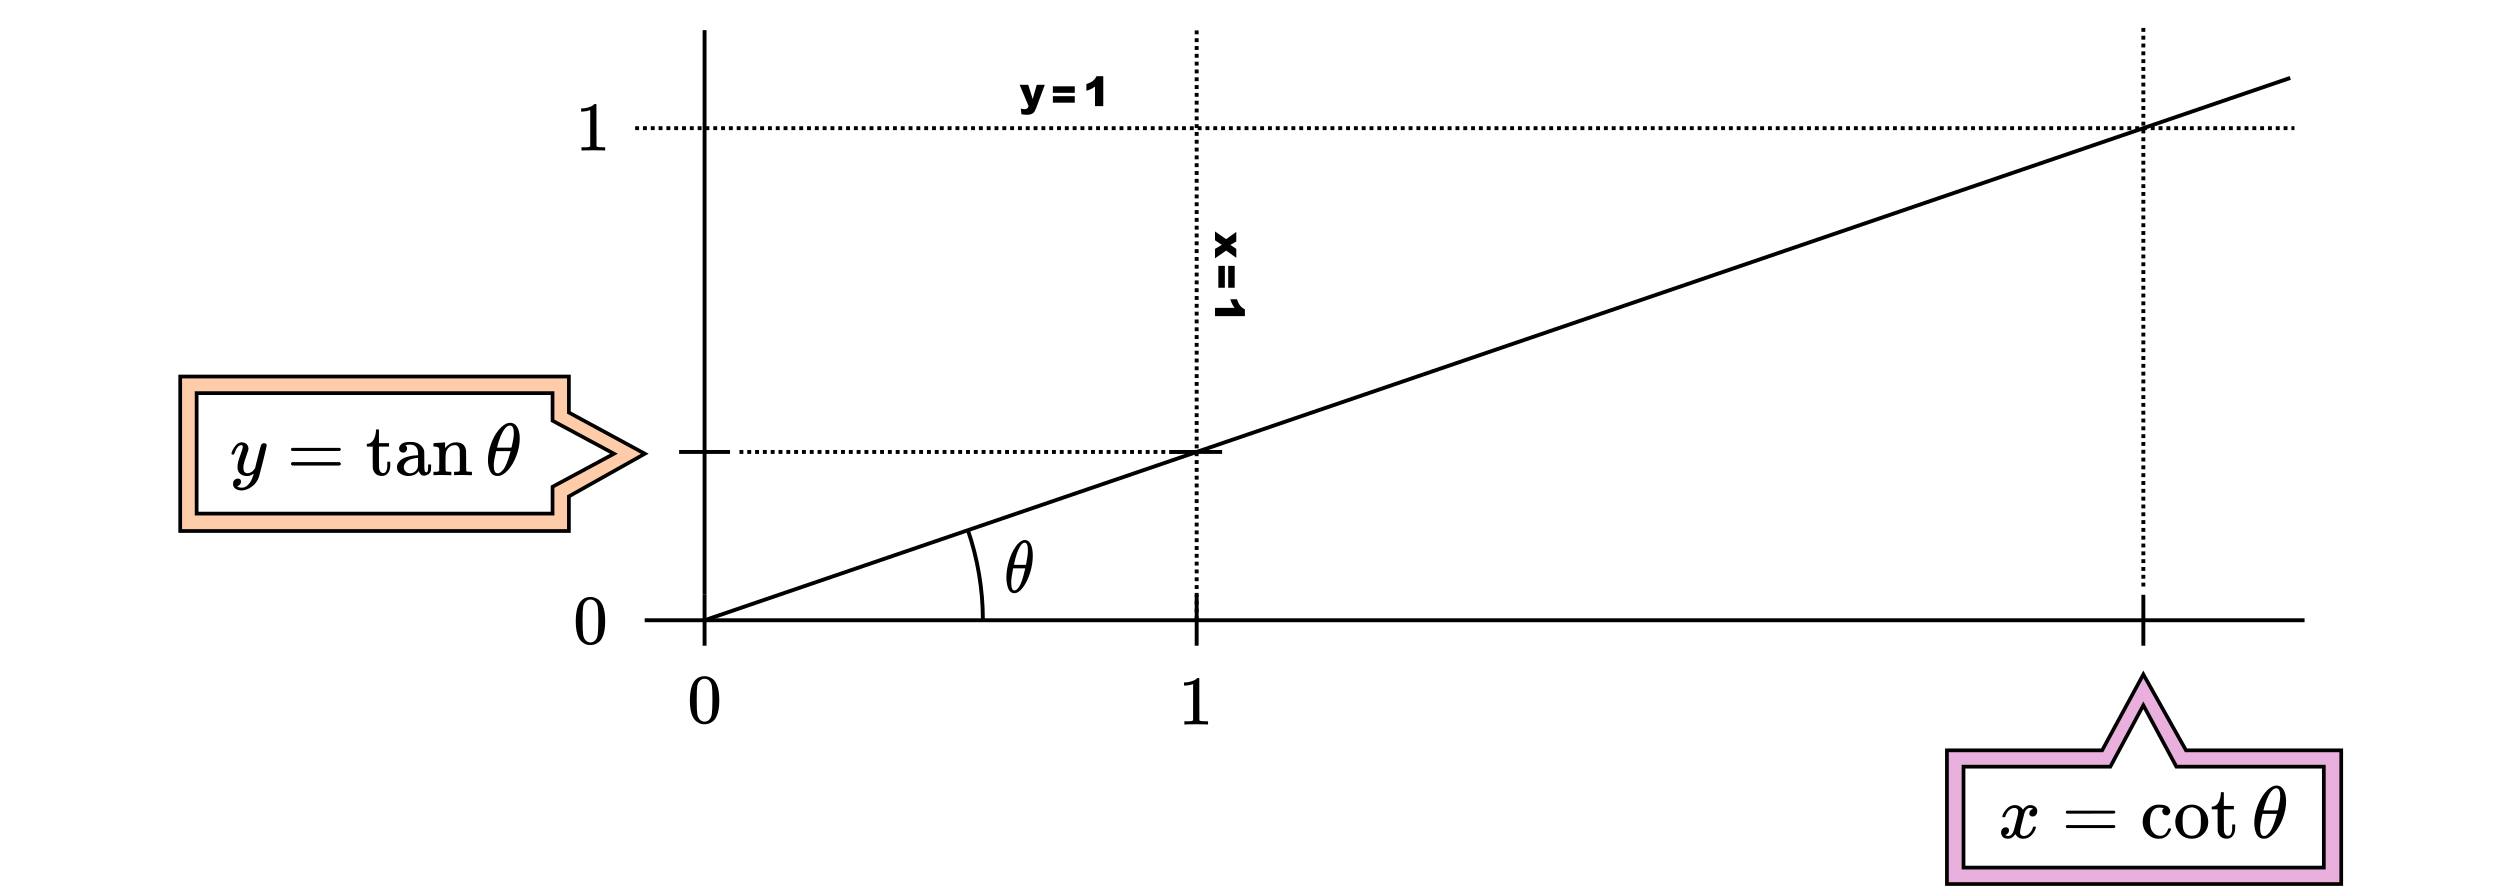
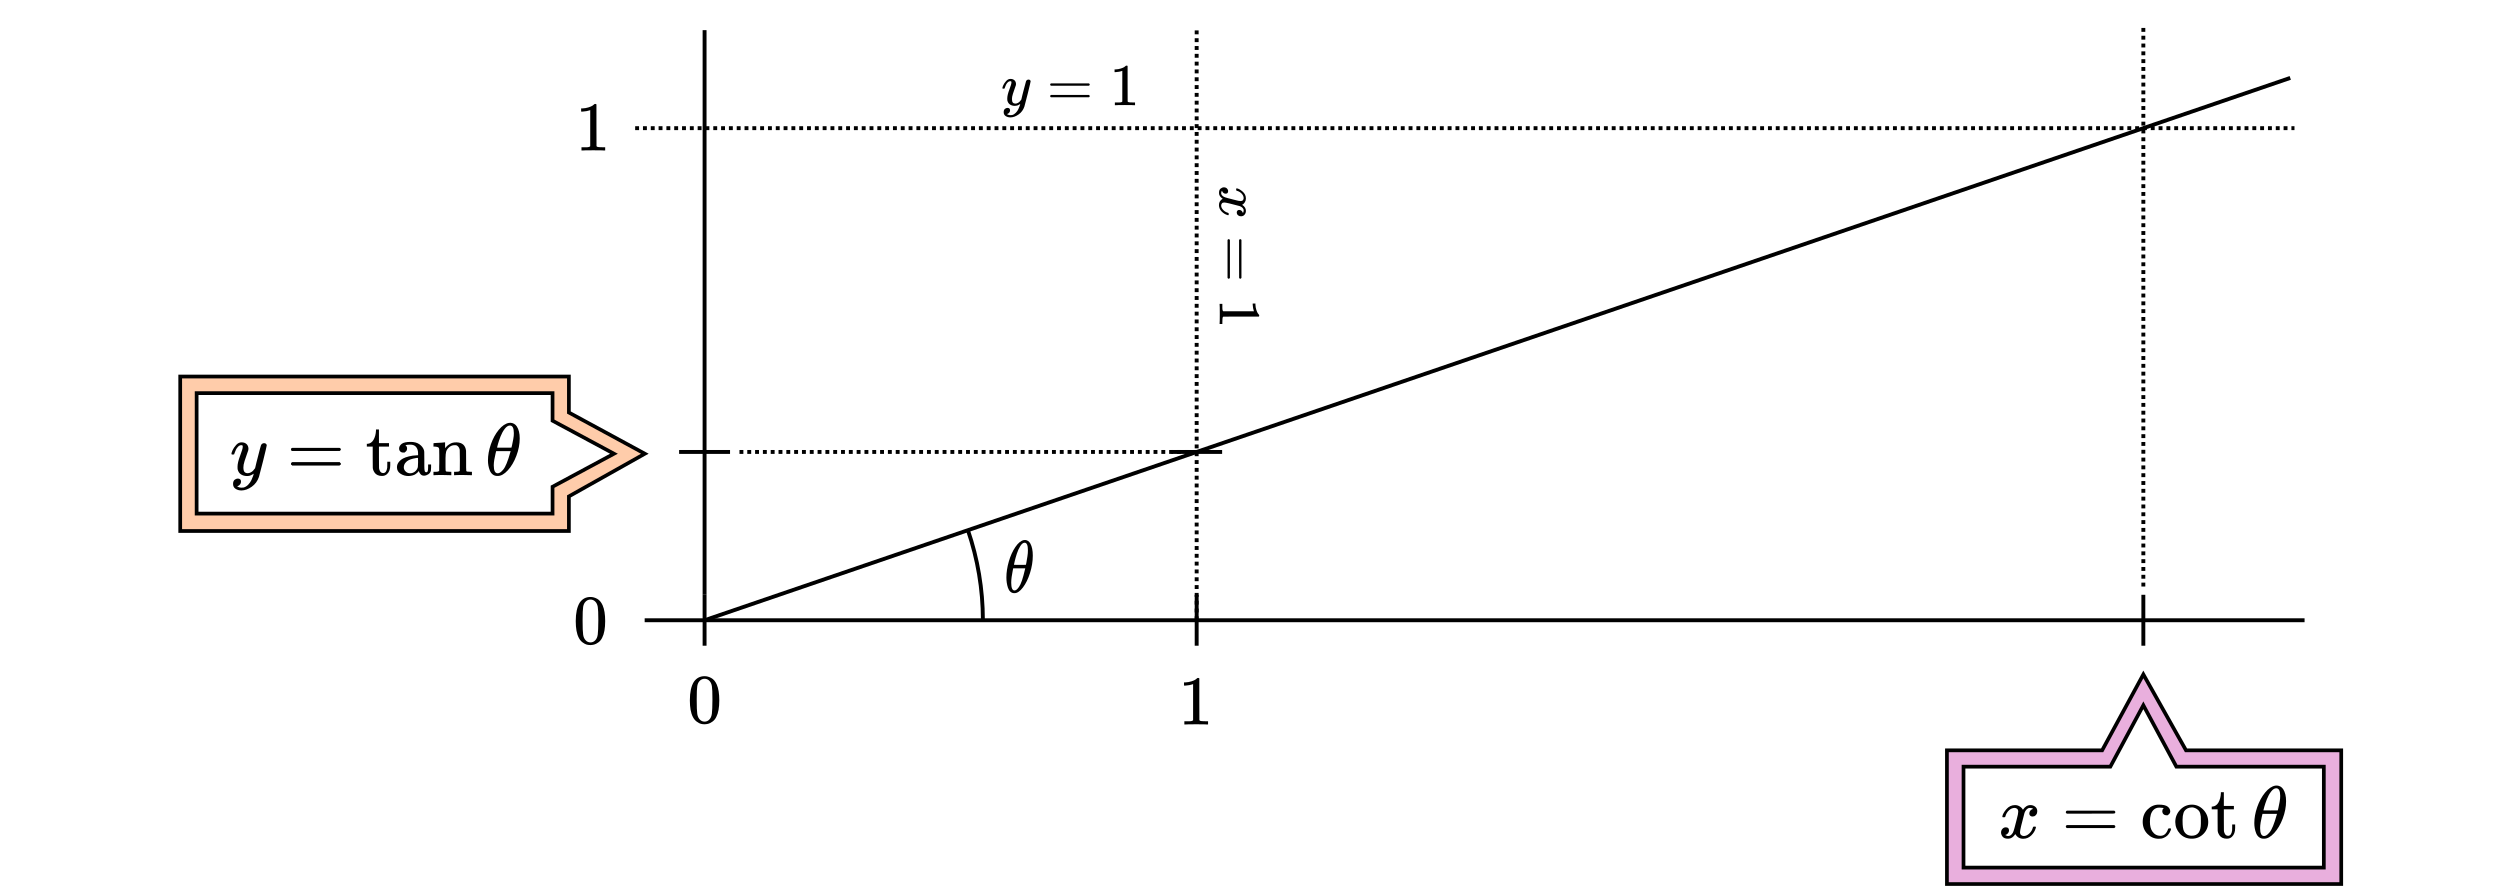
<svg xmlns="http://www.w3.org/2000/svg" width="640" height="229">
  <path d="M165.035 158.784h424.934M180.372 152.265V165.302M306.346 152.265V165.302" style="display:inline;fill:#f5fbff;fill-opacity:1;stroke:#000;stroke-width:1;stroke-miterlimit:2;stroke-dasharray:none" />
  <path d="M177.624 174.552q1.003-1.45 2.739-1.45.859 0 1.718.466.859.465 1.396 1.646.662 1.486.662 4.08 0 2.775-.77 4.243-.357.751-.984 1.199-.626.447-1.092.555-.465.107-.912.125-.466 0-.931-.108-.465-.107-1.092-.572-.626-.466-.984-1.2-.77-1.467-.77-4.241 0-3.114 1.02-4.743zm4.027-.215q-.537-.572-1.27-.572-.752 0-1.289.572-.447.466-.59 1.289-.144.823-.144 3.436 0 2.828.143 3.723.144.895.645 1.414.5.537 1.235.537.715 0 1.217-.537.519-.537.644-1.504.125-.966.143-3.633 0-2.595-.143-3.418t-.59-1.307zM305.432 175.125l-.232.089q-.25.09-.716.179-.466.09-1.038.125h-.34v-.823h.34q.841-.036 1.557-.268.716-.233 1.002-.43.287-.197.501-.394.036-.054.215-.054.161 0 .304.108v5.351l.018 5.37q.125.125.215.16.09.036.43.072.34.036 1.11.036h.465v.823h-.197q-.376-.053-2.846-.053-2.434 0-2.81.053h-.215v-.823H304.341q.286 0 .447-.018.161-.019.286-.055.126-.036.144-.036.018 0 .107-.089.09-.089.107-.071z" style="display:inline;stroke-width:.019" />
-   <path d="M412.806-119.98v13.036" style="display:inline;fill:#f5fbff;fill-opacity:1;stroke:#000;stroke-width:1;stroke-miterlimit:2;stroke-dasharray:none" />
  <path d="M306.346 158.784V7.718" style="display:inline;fill:none;fill-opacity:1;stroke:#000;stroke-width:1;stroke-miterlimit:2;stroke-dasharray:1,1;stroke-dashoffset:0" />
-   <g style="display:inline">
-     <path d="m213 578-13-5q-14-5-40-10t-58-7H83v46h19q47 2 87 15t56 24q16 11 28 22 2 3 12 3 9 0 17-6V361l1-300q7-7 12-9t24-4q19-2 62-2h26V0h-11q-21 3-159 3-136 0-157-3H88v46h64q16 0 25 1t16 3q7 2 8 2t6 5q5 5 6 4z" style="stroke-width:1.064" transform="matrix(.0179 0 0 -.0179 399.365 -86.723)" />
-     <path d="M423 750q9 0 15-6t6-14q0-5-173-482T92-240q-7-10-17-10-7 0-13 5t-6 14q0 10 174 488t177 483q4 10 16 10z" style="stroke-width:1.064" transform="matrix(.0179 0 0 -.0179 407.19 -86.723)" />
-     <path d="M208 74q0-24 46-28 18 0 18-11 0-1-2-13-3-14-6-18t-13-4h-12q-10 0-34 1t-64 1Q70 2 50 0h-8q-7 7-7 11 2 27 13 35h14q70 3 102 50 6 6 181 305t178 303q7 12 24 12h25q6-9 6-10l28-323q28-323 30-326 5-11 65-11 25 0 25-10 0-2-3-14-3-15-5-18t-14-4h-14q-11 0-39 1t-73 1q-94 0-123-2h-12q-6 6-6 9t2 18q4 13 6 16l4 3h20q54 3 64 17l-12 150H283l-34-58q-41-69-41-81Zm308 186q0 11-12 156t-14 146l-27-43q-16-27-63-107l-90-152 103-1q103 0 103 1z" style="stroke-width:1.064" transform="matrix(.0179 0 0 -.0179 412.768 -86.723)" />
-   </g>
  <path d="M257.636 147.848q0-1.942.618-4.093.617-2.152 1.678-3.713 1.06-1.561 2.2-1.79h.127q.111 0 .19-.02.855.077 1.33.934.618 1.142.618 3.065 0 2.19-.713 4.456-.712 2.265-1.82 3.712-1.109 1.447-2.122 1.447h-.11q-.57 0-.982-.38-.412-.381-.618-1.01-.206-.628-.3-1.275-.096-.648-.096-1.333zm5.51-6.968q0-1.943-.84-1.943-.57 0-1.107.857-.539.857-.887 1.942-.348 1.086-.538 1.904-.19.82-.206.952.776.02 1.536.02l1.535-.02q.016-.019.127-.628.11-.61.253-1.523.143-.914.127-1.561zm-4.275 8.263q0 2.018.84 2.018.237 0 .506-.19.27-.19.649-.724.38-.533.76-1.656.38-1.124.76-2.78l.079-.324h-3.087q0 .057-.143.724-.142.666-.253 1.485-.11.819-.11 1.447z" style="display:inline" />
-   <path d="M-430.694 184.87v34.23h64.969v-34.23h-21.75l-10.922-19.436-10.547 19.437zm4.246 4.184h19.597l8.454-15.717 8.455 15.717h19.761v25.843h-56.267z" style="display:inline;fill:#afdde9;fill-opacity:1;stroke:#000;stroke-width:.95" />
-   <g style="display:inline">
-     <g style="fill:#000">
-       <path d="M370 305h-21q-21 0-36 15t-16 38q0 23 15 38 5 5 5 6t-10 2q-26 4-49 4-49 0-80-32-47-47-47-157 0-82 31-129 41-61 110-61 41 0 66 26t36 62q2 8 5 10t16 2h14q6-6 6-9 0-4-4-16t-16-33q-12-21-29-38T318 2q-31-14-69-13-86 0-150 64T34 214q0 104 65 169t151 65q86 0 120-27t34-64q0-23-17-37zM472 214q0 95 65 164t157 70q90 0 155-68t66-165q0-95-64-160T694-10q-97 0-159 67t-63 157zM694 30q122 0 122 163v57q0 22-1 38t-7 38q-6 22-16 36t-31 28q-21 14-49 20-5 1-16 1-30 0-57-12-43-22-56-61t-13-92v-20q0-96 19-135 32-61 105-61zM1239 316q0 40-27 69t-78 29q-36 0-62-13-30-19-30-52-1-5 0-13t16-24q15-16 43-25 18-5 44-9t44-9q18-5 32-13 17-8 33-20t32-41q16-29 17-62 0-62-38-102t-123-41h-8q-52 0-96 36l-8-7-9-9q-6-6-12-11l-11-10h-12q-3 0-9 6v137q0 21 2 25t10 5h9q12 0 16-4t5-12q1-8 7-27t19-42q35-51 97-51 97 0 97 78 0 29-18 47-20 24-83 36t-83 23q-36 17-57 46t-21 62q0 39 17 66t43 40q26 13 50 18t44 5h11q40 0 70-15l15-8 9 7q10 9 22 17h12q3 0 9-6V310l-6-6h-28q-6 6-6 12z" style="fill:#000" transform="matrix(.01904 0 0 -.01904 -417.757 207.002)" />
-     </g>
-     <path d="M35 200q0 102 39 215t106 195q67 82 139 94h8q7 0 12 1 54-4 84-49 39-60 39-161 0-115-45-234T302 66q-70-76-134-76h-7q-36 0-62 20T60 63q-13 33-19 67t-6 70zm348 366q0 102-53 102-36 0-70-45t-56-102q-22-57-34-100t-13-50q49-1 97-1l97 1q1 1 8 33t16 80q9 48 8 82zM113 132q0-106 53-106 15 0 32 10t41 38q24 28 48 87t48 146l5 17H145q0-3-9-38t-16-78q-7-43-7-76z" style="fill:#000" transform="matrix(.01904 0 0 -.01904 -389.107 207.002)" />
-   </g>
  <path d="M145.637 96.391H46.134v39.55h99.503v-8.864l19.437-10.923-19.437-10.547zm-4.183 4.246v7.063l15.717 8.454-15.717 8.455v6.876H50.337v-30.848z" style="display:inline;fill:#fca;fill-opacity:1;stroke:#000;stroke-width:.95" />
-   <path d="M1129.578 192.085v34.23h246.919v-34.23h-114.189l-10.923-19.437-10.546 19.437zm4.246 4.183h109.107l8.455-15.717 8.455 15.717h112.2v25.843h-238.217z" style="display:inline;fill:#e9afdd;fill-opacity:1;stroke:#000;stroke-width:.95" />
-   <path d="M-559.163 183.148V57.173" style="fill:#fca;stroke:#f0f;stroke-width:15;stroke-miterlimit:2" />
  <path d="M162.6 32.81h424.787" style="display:inline;fill:none;fill-opacity:1;stroke:#000;stroke-width:1;stroke-miterlimit:2;stroke-dasharray:1,1;stroke-dashoffset:0" />
-   <path d="M170.503 172.98h10.121v10.12" style="display:inline;fill:none;stroke:#000;stroke-width:1;stroke-miterlimit:2;stroke-dasharray:1,1" transform="translate(114.917 82.984)" />
  <path d="M180.372 152.265V7.718" style="display:inline;fill:none;fill-opacity:1;stroke:#000;stroke-width:1;stroke-miterlimit:2;stroke-dasharray:none;stroke-dashoffset:0" />
-   <path d="M186.89 115.698H173.853" style="display:inline;fill:#f5fbff;fill-opacity:1;stroke:#000;stroke-width:1;stroke-miterlimit:2;stroke-dasharray:none" />
-   <path d="M-342.84 144.271q0 .43.823.501.322 0 .322.197 0 .018-.036.233-.053.25-.107.322-.054.071-.233.071h-.214q-.18 0-.609-.018-.43-.018-1.145-.018-1.271 0-1.63.036h-.142q-.126-.125-.126-.197.036-.483.233-.626h.25q1.254-.054 1.826-.895.108-.108 3.24-5.459t3.185-5.423q.126-.215.43-.215H-336.326q.108.161.108.18l.501 5.78q.501 5.781.537 5.835.09.197 1.163.197.448 0 .448.179 0 .036-.054.25-.054.269-.09.322-.035.054-.25.072h-.25q-.198 0-.699-.018-.5-.019-1.306-.019-1.683 0-2.202.037h-.214q-.108-.108-.108-.161 0-.055.036-.323.072-.232.107-.286l.072-.053h.358q.966-.054 1.145-.305l-.214-2.684h-4.26l-.608 1.038q-.734 1.235-.734 1.45zm5.512-3.329q0-.197-.215-2.792-.214-2.595-.25-2.613l-.483.77q-.287.483-1.128 1.915l-1.61 2.72 1.843.018q1.843 0 1.843-.018z" style="display:inline" />
-   <path d="M312.864 115.698h-13.036" style="display:inline;fill:#f5fbff;fill-opacity:1;stroke:#000;stroke-width:1;stroke-miterlimit:2;stroke-dasharray:none" />
+   <path d="M186.89 115.698H173.853M312.864 115.698h-13.036" style="display:inline;fill:#f5fbff;fill-opacity:1;stroke:#000;stroke-width:1;stroke-miterlimit:2;stroke-dasharray:none" />
  <path d="M180.372 158.784 586.306 19.946" style="fill:#fca;stroke:#000;stroke-width:1;stroke-miterlimit:2;stroke-dasharray:none" />
  <path d="M247.774 135.692a71.248 71.248 0 0 1 3.846 22.98" style="fill:none;stroke:#000;stroke-width:1;stroke-miterlimit:2;stroke-dasharray:none" />
  <path d="M548.697 150.15V6.593M189.303 115.698h117.17" style="display:inline;fill:none;fill-opacity:1;stroke:#000;stroke-width:1;stroke-miterlimit:2;stroke-dasharray:1,1;stroke-dashoffset:0" />
  <path d="M148.411 154.273q1.003-1.45 2.739-1.45.859 0 1.718.466.859.465 1.396 1.647.662 1.485.662 4.08 0 2.774-.77 4.242-.358.752-.984 1.2-.626.447-1.092.554-.465.107-.913.125-.465 0-.93-.107-.466-.108-1.092-.573-.626-.465-.984-1.199-.77-1.468-.77-4.242 0-3.114 1.02-4.743zm4.027-.214q-.537-.573-1.27-.573-.752 0-1.29.573-.447.465-.59 1.288-.143.824-.143 3.437 0 2.827.143 3.722t.645 1.414q.5.537 1.234.537.716 0 1.218-.537.519-.537.644-1.503.125-.967.143-3.633 0-2.596-.143-3.419t-.59-1.306zM151.096 28.183l-.233.09q-.25.088-.716.178-.465.09-1.038.126h-.34v-.824h.34q.841-.036 1.557-.268.716-.233 1.003-.43.286-.197.5-.393.037-.055.215-.055.162 0 .305.108v5.351l.018 5.37q.125.125.214.16.09.037.43.072.34.036 1.11.036h.465v.823h-.197q-.376-.053-2.846-.053-2.434 0-2.81.053h-.214v-.823h1.145q.286 0 .448-.018.16-.018.286-.054.125-.036.143-.036.018 0 .107-.09.09-.089.108-.07z" style="display:inline;stroke-width:.019" />
  <path d="M21 287q0 14 15 48t48 71q33 37 74 36 41 0 66-23t26-64q-2-19-3-21 0-3-16-46t-33-97q-17-54-16-86 0-43 14-60t42-18q23 0 43 11t31 23q11 12 27 33 0 1 5 20t14 59q9 40 19 74 38 150 42 157 13 27 43 27 13 0 21-7t11-12q3-5 2-9 0-13-49-210T391-23q-28-83-97-132t-138-50q-45 0-79 22t-34 66q0 22 7 37t19 22q12 7 20 10t17 3q44 0 44-42 0-20-12-35t-23-20q-11-5-13-5l-3-1q2-5 19-12t34-7h8q17 0 26 2 33 9 61 38t43 62q15 33 23 56t8 30l-6-4q-6-4-19-11T270-6q-20-5-39-5-46 0-81 22t-46 71q-1 7-1 31 0 57 35 149t35 117v14q0 3-4 7t-11 4h-4q-23 0-42-19t-30-41q-11-22-17-42t-8-22q-2-2-16-2H27q-6 6-6 9z" style="fill:#000" transform="matrix(.01904 0 0 -.01904 58.844 121.656)" />
  <path d="M56 347q0 13 14 20h637q15-8 15-20 0-11-14-19l-318-1H72q-16 5-16 20zm0-194q0 15 16 20h636q14-10 14-20 0-13-15-20H70q-14 7-14 20z" style="fill:#000" transform="matrix(.01904 0 0 -.01904 73.463 121.656)" />
  <path d="M56 347q0 13 14 20h637q15-8 15-20 0-11-14-19l-318-1H72q-16 5-16 20zm0-194q0 15 16 20h636q14-10 14-20 0-13-15-20H70q-14 7-14 20z" style="fill:#000" transform="matrix(.01904 0 0 -.01904 73.463 121.656)" />
  <g style="fill:#000">
    <path d="M27 422q53 4 82 56t32 122v15h40V431h135v-46H181V241q1-125 1-141t7-32q14-39 49-39 44 0 54 71 1 8 1 46v35h40v-47q0-77-42-117-27-27-70-27-34 0-59 12t-38 31q-13 19-19 35t-7 32q-1 7-1 148v137H18v37zM526 305h-22q-22 0-37 15t-15 39q0 35 34 62t121 27q73 0 118-32t60-76q5-14 5-31t1-115v-70q0-48 5-66t21-18q15 0 20 16t5 53v36h40v-39q-1-40-3-47-9-30-35-47T789-6q-29-1-47 18t-24 42v4l-2-3q-2-3-5-6t-8-9q-5-6-12-11t-15-12q-8-7-18-11t-22-8q-12-4-26-6t-31-3q-60 0-108 31t-48 87q0 21 7 40t27 41q20 22 48 37t78 28q50 13 110 15h14v22q0 34-6 50-22 71-97 71-18 0-34-1t-25-4q-9-3-8-3 22-15 22-44 0-25-16-39zm-11-199q0-31 24-55t59-25q38 0 67 23t39 60q2 7 3 66 0 58-1 58-8 0-21-1t-45-9q-32-8-58-20t-46-37q-20-25-21-60zM930 46h14q39 0 47 14v62q0 17 1 39t0 42v66q0 35-1 59v23q-3 19-14 25t-45 9h-18v23q0 23 2 23l10 1q10 1 28 2t37 2q17 1 36 2t29 3q10 2 11 1h3v-40q0-38 1-38t5 5l12 15q8 10 19 18t29 19q18 11 38 16t51 5q114-4 127-113 1-7 1-139v-86q0-38 2-45t11-10q21-3 49-3h16V0h-8l-24 1q-23 1-50 1t-38 1q-103 0-112-3h-8v46h16q61 0 61 16 1 2 1 138-1 135-2 143-6 28-20 42t-24 17q-10 3-26 2-45 0-79-34-27-27-34-55t-8-83V108q0-30 1-40t3-13q2-3 9-6 21-3 49-3h16V0h-8l-23 1q-24 1-51 1t-38 1Q931 3 922 0h-8v46z" style="fill:#000" transform="matrix(.01904 0 0 -.01904 93.566 121.656)" />
  </g>
  <path d="M35 200q0 102 39 215t106 195q67 82 139 94h8q7 0 12 1 54-4 84-49 39-60 39-161 0-115-45-234T302 66q-70-76-134-76h-7q-36 0-62 20T60 63q-13 33-19 67t-6 70zm348 366q0 102-53 102-36 0-70-45t-56-102q-22-57-34-100t-13-50q49-1 97-1l97 1q1 1 8 33t16 80q9 48 8 82zM113 132q0-106 53-106 15 0 32 10t41 38q24 28 48 87t48 146l5 17H145q0-3-9-38t-16-78q-7-43-7-76z" style="fill:#000" transform="matrix(.01904 0 0 -.01904 124.252 121.656)" />
-   <path d="M-587.082 96.391h-99.893v39.55h99.893v-8.864l19.437-10.923-19.437-10.547zm-4.183 4.246v7.063l15.717 8.454-15.717 8.455v6.876h-91.506v-30.848z" style="display:inline;fill:#fca;fill-opacity:1;stroke:#000;stroke-width:.95" />
-   <g style="display:inline">
-     <path d="M-673.388 116.117q0-.267.285-.914.286-.648.914-1.352.629-.705 1.41-.685.78 0 1.256.437.476.438.495 1.219-.038.362-.057.4 0 .057-.305.876-.305.818-.628 1.847-.324 1.028-.305 1.637 0 .819.267 1.142.266.324.8.343.437 0 .818-.21.38-.209.59-.437.21-.229.514-.629 0-.019.096-.38.095-.362.266-1.124.172-.761.362-1.409.723-2.856.8-2.989.247-.514.818-.514.248 0 .4.133.153.133.21.229.057.095.038.171 0 .248-.933 3.998-.933 3.751-1.066 4.113-.534 1.58-1.847 2.513-1.314.933-2.628.952-.857 0-1.504-.418-.647-.42-.647-1.257 0-.419.133-.705.133-.285.362-.419.228-.133.38-.19.153-.057.324-.057.838 0 .838.8 0 .38-.229.666-.228.286-.438.38-.209.096-.247.096l-.057.02q.038.094.362.228.323.133.647.133h.152q.324 0 .495-.038.629-.172 1.162-.724.533-.552.818-1.18.286-.629.438-1.066.153-.438.153-.572l-.115.077q-.114.076-.361.209-.248.133-.495.228-.381.096-.743.096-.876 0-1.542-.42-.667-.418-.876-1.351-.019-.133-.019-.59 0-1.086.666-2.837.667-1.752.667-2.228v-.267q0-.057-.076-.133-.077-.076-.21-.076h-.076q-.438 0-.8.362-.361.362-.57.78-.21.42-.325.8-.114.38-.152.419-.038.038-.304.038h-.267q-.114-.114-.114-.171zM-658.103 114.974q0-.247.267-.38h12.128q.286.152.286.38 0 .21-.267.362l-6.055.02h-6.054q-.305-.096-.305-.382zm0 3.694q0-.286.305-.38h12.11q.266.19.266.38 0 .248-.286.38h-12.128q-.267-.132-.267-.38zM-638.553 113.546q1.01-.076 1.562-1.066.552-.99.609-2.323v-.285h.761v3.503h2.57v.876h-2.57v2.742q.02 2.38.02 2.684 0 .305.133.61.266.742.933.742.838 0 1.028-1.352.019-.152.019-.876v-.666h.762v.895q0 1.466-.8 2.228-.514.514-1.333.514-.647 0-1.123-.229-.476-.228-.724-.59-.247-.362-.362-.667-.114-.304-.133-.609-.019-.133-.019-2.818v-2.608h-1.504v-.705zM-629.052 115.774h-.419q-.418 0-.704-.286-.286-.285-.286-.742 0-.667.648-1.18.647-.515 2.304-.515 1.39 0 2.246.61.857.609 1.143 1.447.095.266.095.59 0 .323.019 2.19v1.332q0 .914.095 1.257.095.343.4.343.286 0 .38-.305.096-.305.096-1.01v-.685h.762v.743q-.02.762-.058.895-.171.571-.666.895-.495.323-1.047.342-.552.02-.895-.342-.343-.362-.457-.8v-.076l-.038.057q-.038.057-.095.114t-.153.172q-.095.114-.228.209-.133.095-.286.229-.152.133-.342.209-.19.076-.42.152-.228.076-.494.115-.267.038-.59.057-1.143 0-2.057-.59-.914-.59-.914-1.657 0-.4.133-.762.134-.361.515-.78.38-.42.913-.705.534-.285 1.486-.533.952-.247 2.094-.286h.267v-.418q0-.648-.115-.952-.419-1.352-1.847-1.352-.342 0-.647.019t-.476.076q-.171.057-.152.057.419.286.419.838 0 .476-.305.742zm-.21 3.789q0 .59.458 1.047.457.457 1.123.476.724 0 1.276-.438t.742-1.142q.038-.133.058-1.257 0-1.104-.02-1.104-.152 0-.4.019-.247.019-.856.171-.61.153-1.104.381-.496.229-.876.705-.381.476-.4 1.142zM-621.36 120.705h.267q.743 0 .895-.266v-1.18q0-.324.019-.743.019-.42 0-.8v-1.257q0-.666-.02-1.123v-.438q-.056-.362-.266-.476-.21-.114-.856-.171h-.343v-.438q0-.438.038-.438l.19-.02q.19-.018.533-.037.343-.02.705-.038.324-.02.685-.038.362-.02.552-.057.19-.039.21-.02h.057v.762q0 .724.02.724.018 0 .094-.096l.229-.285q.152-.19.362-.343.209-.152.552-.362.342-.21.723-.304.381-.096.971-.096 2.17.077 2.418 2.152.02.133.02 2.647v1.637q0 .724.037.857.039.133.21.19.4.057.933.057h.304v.876h-.152l-.457-.019q-.438-.019-.952-.019t-.723-.019q-1.961 0-2.133.057h-.152v-.876h.305q1.161 0 1.161-.304.019-.038.019-2.628-.019-2.57-.038-2.723-.114-.533-.38-.8-.267-.266-.458-.323-.19-.057-.495-.038-.857 0-1.504.647-.514.514-.647 1.048-.134.533-.153 1.58V119.525q0 .571.02.761.018.19.056.248.039.057.172.114.4.057.933.057h.304v.876h-.152l-.438-.019q-.457-.019-.97-.019-.515 0-.724-.019-1.962 0-2.133.057h-.152v-.876zM-607.716 117.773q0-1.942.743-4.093.743-2.152 2.018-3.713 1.276-1.561 2.647-1.79h.152q.133 0 .229-.019 1.028.076 1.599.933.743 1.142.743 3.065 0 2.19-.857 4.456-.857 2.266-2.19 3.713t-2.551 1.447h-.133q-.686 0-1.18-.381-.496-.381-.744-1.01-.247-.628-.361-1.275-.115-.647-.115-1.333zm6.626-6.968q0-1.943-1.009-1.943-.685 0-1.333.857-.647.857-1.066 1.942-.419 1.086-.647 1.904-.229.82-.248.952.933.02 1.847.02l1.847-.02q.02-.019.152-.628.134-.61.305-1.523.171-.914.152-1.561zm-5.14 8.263q0 2.018 1.009 2.018.285 0 .609-.19t.78-.724q.458-.533.915-1.656.457-1.124.913-2.78l.096-.324h-3.713q0 .057-.171.724-.172.666-.305 1.485-.133.819-.133 1.447z" />
-   </g>
-   <g style="display:inline">
-     <path d="M916.24 209.033q.134-.8 1.028-1.846.895-1.048 2.21-1.067.665 0 1.218.343.552.343.818.857.8-1.2 1.923-1.2.705 0 1.219.42.514.418.533 1.123 0 .552-.266.894-.267.343-.515.42-.247.076-.437.076-.362 0-.59-.21-.23-.21-.23-.552 0-.876.953-1.2-.21-.247-.762-.247-.247 0-.362.038-.723.305-1.066 1.257-1.142 4.207-1.142 4.912 0 .533.304.762.305.228.667.228.704 0 1.39-.628.685-.629.933-1.543.057-.19.114-.209.057-.02.305-.038h.076q.285 0 .285.152 0 .02-.038.21-.304 1.085-1.18 1.923-.876.837-2.037.837-1.333 0-2.019-1.2-.78 1.181-1.79 1.181h-.114q-.933 0-1.333-.495-.4-.495-.418-1.047 0-.61.361-.99.362-.38.857-.38.819 0 .819.799 0 .38-.229.666-.228.286-.438.381-.209.095-.247.095l-.057.02q0 .018.114.076.114.057.305.133.19.076.361.057.686 0 1.18-.857.172-.304.439-1.295.266-.99.533-2.056t.305-1.257q.095-.514.095-.742 0-.533-.286-.762-.285-.228-.647-.228-.762 0-1.428.61-.667.608-.933 1.56-.038.172-.095.19-.057.02-.305.039h-.266q-.115-.114-.115-.21zM932.497 207.93q0-.248.266-.382h12.129q.285.153.285.381 0 .21-.266.362l-6.055.019h-6.055q-.304-.095-.304-.38zm0 3.693q0-.286.304-.38h12.11q.266.19.266.38 0 .247-.285.38h-12.129q-.266-.133-.266-.38zM958.578 208.729h-.4q-.4 0-.686-.286-.285-.285-.304-.723 0-.438.285-.724.095-.095.095-.114 0-.02-.19-.038-.495-.076-.933-.076-.933 0-1.523.609-.895.895-.895 2.99 0 1.56.59 2.455.78 1.162 2.095 1.162.78 0 1.256-.495t.686-1.18q.038-.153.095-.191.057-.038.305-.038h.266q.114.114.114.171 0 .076-.076.305-.076.228-.304.628-.229.4-.553.724-.323.323-.913.59-.59.267-1.314.247-1.638 0-2.856-1.218-1.219-1.219-1.238-3.066 0-1.98 1.238-3.217 1.237-1.238 2.875-1.238 1.637 0 2.285.514.647.514.647 1.219 0 .438-.324.704zM960.52 210.461q0-1.808 1.237-3.122 1.238-1.314 2.99-1.333 1.713 0 2.95 1.295 1.238 1.295 1.257 3.141 0 1.81-1.218 3.047-1.219 1.237-2.99 1.237-1.846 0-3.027-1.275-1.18-1.276-1.2-2.99zm4.227 3.504q2.322 0 2.322-3.104v-1.085q0-.419-.019-.724-.019-.304-.133-.723t-.305-.685q-.19-.267-.59-.534-.4-.266-.933-.38-.095-.02-.304-.02-.572 0-1.086.23-.818.418-1.066 1.16-.247.743-.247 1.752v.381q0 1.828.361 2.57.61 1.162 2 1.162zM970.02 206.501q1.01-.076 1.562-1.066.552-.99.61-2.323v-.286h.76v3.504h2.571v.876h-2.57v2.741q.019 2.38.019 2.685 0 .305.133.61.267.742.933.742.838 0 1.028-1.352.02-.152.02-.876v-.666h.76v.895q0 1.466-.799 2.227-.514.514-1.333.514-.647 0-1.123-.228-.476-.229-.723-.59-.248-.362-.362-.667-.114-.304-.134-.609-.019-.133-.019-2.818v-2.608h-1.504v-.705zM980.752 210.728q0-1.942.742-4.094.743-2.151 2.018-3.712 1.276-1.562 2.647-1.79h.152q.134 0 .229-.02 1.028.077 1.6.934.742 1.142.742 3.065 0 2.19-.857 4.456-.857 2.265-2.19 3.712t-2.551 1.447h-.133q-.686 0-1.18-.38-.496-.381-.743-1.01-.248-.628-.362-1.275-.114-.648-.114-1.333zm6.626-6.969q0-1.942-1.01-1.942-.685 0-1.332.857-.648.857-1.067 1.942-.419 1.085-.647 1.904-.228.819-.248.952.933.02 1.847.02l1.847-.02q.02-.019.153-.628.133-.61.304-1.523.172-.914.153-1.562zm-5.141 8.264q0 2.018 1.009 2.018.285 0 .61-.19.323-.19.78-.724.457-.533.914-1.656.457-1.124.914-2.78l.095-.324h-3.713q0 .057-.171.724-.172.666-.305 1.485-.133.818-.133 1.447z" />
-   </g>
-   <path d="M903.56 192.085v34.23h97.805v-34.23h-37.991l-10.923-19.437-10.547 19.437zm4.246 4.183h36.19l8.455-15.717 8.455 15.717h36.003v25.843h-89.103z" style="display:inline;fill:#e9afdd;fill-opacity:1;stroke:#000;stroke-width:.95" />
-   <path d="M1142.732 209.255q.133-.8 1.028-1.847t2.209-1.066q.666 0 1.218.342.552.343.819.857.8-1.2 1.923-1.2.704 0 1.218.42.515.418.534 1.123 0 .552-.267.895-.267.342-.514.419-.248.076-.438.076-.362 0-.59-.21-.229-.21-.229-.552 0-.876.952-1.2-.21-.247-.761-.247-.248 0-.362.038-.724.305-1.066 1.257-1.143 4.208-1.143 4.912 0 .533.305.762.305.228.666.228.705 0 1.39-.628.686-.628.933-1.542.057-.19.114-.21.058-.019.305-.038h.076q.286 0 .286.152 0 .02-.038.21-.305 1.085-1.18 1.923-.877.838-2.038.838-1.333 0-2.018-1.2-.78 1.18-1.79 1.18h-.114q-.933 0-1.333-.494-.4-.495-.419-1.048 0-.609.362-.99.362-.38.857-.38.818 0 .818.8 0 .38-.228.666-.229.285-.438.38-.21.096-.248.096l-.057.019q0 .019.115.076.114.057.304.133.19.076.362.057.685 0 1.18-.857.172-.304.438-1.294.267-.99.534-2.057.266-1.066.304-1.256.095-.514.095-.743 0-.533-.285-.761-.286-.229-.648-.229-.761 0-1.428.61-.666.609-.933 1.56-.038.172-.095.191-.057.02-.304.038h-.267q-.114-.114-.114-.21zM1158.988 208.15q0-.247.267-.38h12.128q.286.152.286.38 0 .21-.267.362l-6.055.02h-6.054q-.305-.096-.305-.382zm0 3.694q0-.285.305-.38h12.11q.266.19.266.38 0 .248-.286.38h-12.128q-.267-.132-.267-.38zM1185.07 208.95h-.4q-.4 0-.686-.286-.286-.285-.305-.723 0-.438.286-.724.095-.095.095-.114 0-.019-.19-.038-.495-.076-.933-.076-.933 0-1.524.61-.894.894-.894 2.988 0 1.562.59 2.457.78 1.161 2.094 1.161.78 0 1.257-.495.476-.495.685-1.18.038-.153.095-.19.058-.039.305-.039h.267q.114.114.114.171 0 .077-.076.305-.076.229-.305.628-.228.4-.552.724-.324.324-.914.59-.59.267-1.314.248-1.637 0-2.856-1.219-1.218-1.218-1.237-3.065 0-1.98 1.237-3.218 1.238-1.238 2.875-1.238 1.638 0 2.285.514.647.514.647 1.219 0 .438-.323.704zM1187.011 210.683q0-1.81 1.238-3.123 1.237-1.314 2.99-1.333 1.713 0 2.95 1.295 1.238 1.295 1.257 3.142 0 1.808-1.219 3.046-1.218 1.238-2.989 1.238-1.847 0-3.027-1.276-1.18-1.276-1.2-2.99zm4.227 3.503q2.323 0 2.323-3.103V209.997q0-.419-.02-.723-.018-.305-.132-.724-.115-.419-.305-.685-.19-.267-.59-.533-.4-.267-.933-.381-.095-.02-.305-.02-.571 0-1.085.23-.819.418-1.066 1.16-.248.743-.248 1.752v.381q0 1.828.362 2.57.61 1.162 2 1.162zM1196.512 206.722q1.01-.076 1.561-1.066.553-.99.61-2.323v-.285h.761v3.503h2.57v.876h-2.57v2.742q.02 2.38.02 2.684 0 .305.133.61.266.742.933.742.837 0 1.028-1.352.019-.152.019-.876v-.666h.761v.895q0 1.466-.8 2.228-.513.514-1.332.514-.647 0-1.123-.229-.476-.228-.724-.59-.247-.362-.362-.666-.114-.305-.133-.61-.019-.133-.019-2.818v-2.608h-1.504v-.705zM1207.243 210.95q0-1.943.743-4.094.742-2.152 2.018-3.713 1.276-1.561 2.646-1.79h.153q.133 0 .228-.019 1.028.076 1.6.933.742 1.142.742 3.065 0 2.19-.857 4.456-.856 2.266-2.19 3.713-1.332 1.447-2.55 1.447h-.134q-.685 0-1.18-.381-.495-.381-.743-1.01-.247-.628-.362-1.275-.114-.647-.114-1.333zm6.626-6.97q0-1.941-1.01-1.941-.685 0-1.332.856-.647.857-1.066 1.942-.419 1.086-.647 1.904-.229.82-.248.952.933.02 1.847.02l1.847-.02q.019-.019.152-.628.133-.61.305-1.523.171-.914.152-1.561zm-5.14 8.264q0 2.018 1.008 2.018.286 0 .61-.19.323-.19.78-.724.457-.533.914-1.656.457-1.124.914-2.78l.095-.324h-3.712q0 .057-.172.724-.171.666-.304 1.485-.134.819-.134 1.447zM1221.862 208.15q0-.247.267-.38h12.128q.286.152.286.38 0 .21-.267.362l-6.055.02h-6.054q-.305-.096-.305-.382zm0 3.694q0-.285.305-.38h12.11q.266.19.266.38 0 .248-.286.38h-12.128q-.267-.132-.267-.38zM1244.954 203.752l-.248.095q-.266.096-.761.19-.495.096-1.105.134h-.361v-.876h.361q.895-.038 1.657-.285.761-.248 1.066-.457.305-.21.533-.42.038-.056.229-.056.171 0 .323.114v5.693l.02 5.712q.133.133.228.171.095.038.457.076t1.18.038h.495v.876h-.21q-.399-.057-3.027-.057-2.589 0-2.989.057h-.228v-.876h1.218q.305 0 .476-.019.172-.019.305-.057.133-.038.152-.038.02 0 .114-.095.096-.095.115-.076zM1258.472 200.477q.171 0 .286.114.114.115.114.267 0 .095-3.294 9.177-3.294 9.082-3.408 9.292-.133.19-.324.19-.133 0-.247-.095-.115-.095-.115-.267 0-.19 3.313-9.291t3.37-9.196q.077-.19.305-.19zM1263.624 206.722q1.01-.076 1.562-1.066.552-.99.609-2.323v-.285h.762v3.503h2.57v.876h-2.57v2.742q.019 2.38.019 2.684 0 .305.133.61.266.742.933.742.838 0 1.028-1.352.019-.152.019-.876v-.666h.762v.895q0 1.466-.8 2.228-.514.514-1.333.514-.647 0-1.123-.229-.476-.228-.724-.59-.247-.362-.362-.666-.114-.305-.133-.61-.019-.133-.019-2.818v-2.608h-1.504v-.705zM1273.125 208.95h-.419q-.418 0-.704-.286-.286-.285-.286-.742 0-.667.648-1.18.647-.515 2.304-.515 1.39 0 2.246.61.857.609 1.143 1.447.095.266.095.59 0 .324.019 2.19v1.332q0 .914.095 1.257.095.343.4.343.286 0 .38-.305.096-.305.096-1.01v-.685h.762v.743q-.02.762-.058.895-.17.571-.666.895-.495.323-1.047.342-.552.02-.895-.342-.343-.362-.457-.8v-.076l-.038.057q-.038.057-.095.114t-.153.172q-.095.114-.228.21-.133.094-.286.228-.152.133-.342.209-.19.076-.42.152-.228.076-.494.115-.267.038-.59.057-1.143 0-2.057-.59-.914-.59-.914-1.657 0-.4.133-.762.134-.361.515-.78.38-.42.913-.705.534-.285 1.486-.533.952-.247 2.094-.285h.267v-.42q0-.647-.115-.951-.419-1.352-1.847-1.352-.342 0-.647.019t-.476.076q-.171.057-.152.057.419.286.419.838 0 .476-.305.742zm-.21 3.789q0 .59.458 1.047.457.457 1.123.476.724 0 1.276-.438t.742-1.142q.039-.133.058-1.257 0-1.104-.02-1.104-.152 0-.4.019-.247.019-.856.171-.61.153-1.104.381-.495.229-.876.705t-.4 1.142zM1280.817 213.881h.267q.743 0 .895-.266v-1.18q0-.324.019-.743.019-.42 0-.8v-1.257q0-.666-.02-1.123v-.438q-.056-.362-.266-.476-.21-.114-.856-.171h-.343v-.438q0-.438.038-.438l.19-.019q.19-.02.533-.038.343-.02.705-.038.324-.02.685-.038.362-.02.553-.057.19-.038.209-.02h.057v.762q0 .724.02.724.018 0 .094-.096l.229-.285q.152-.19.362-.343.209-.152.552-.362.342-.209.723-.304.381-.095.971-.095 2.17.076 2.418 2.151.02.133.02 2.647v1.637q0 .724.037.857.039.133.21.19.4.057.933.057h.305v.876h-.153l-.457-.019q-.438-.019-.952-.019t-.723-.019q-1.961 0-2.133.057h-.152v-.876h.305q1.161 0 1.161-.304.019-.038.019-2.628-.019-2.57-.038-2.722-.114-.534-.38-.8-.267-.267-.458-.324-.19-.057-.495-.038-.857 0-1.504.647-.514.515-.647 1.048-.134.533-.153 1.58V212.7q0 .571.02.762.018.19.056.247.039.057.172.114.4.057.933.057h.304v.876h-.152l-.438-.019q-.457-.019-.97-.019-.515 0-.724-.019-1.961 0-2.133.057h-.152v-.876zM1294.463 210.95q0-1.943.743-4.094.743-2.152 2.018-3.713 1.276-1.561 2.647-1.79h.152q.133 0 .229-.019 1.028.076 1.599.933.743 1.142.743 3.065 0 2.19-.857 4.456-.857 2.266-2.19 3.713t-2.551 1.447h-.134q-.685 0-1.18-.381-.495-.381-.743-1.01-.247-.628-.361-1.275-.115-.647-.115-1.333zm6.626-6.97q0-1.941-1.009-1.941-.685 0-1.333.856-.647.857-1.066 1.942-.419 1.086-.647 1.904-.229.82-.248.952.933.02 1.847.02l1.847-.02q.02-.019.152-.628.134-.61.305-1.523.171-.914.152-1.561zm-5.14 8.264q0 2.018 1.009 2.018.285 0 .609-.19t.78-.724q.458-.533.915-1.656.456-1.124.913-2.78l.096-.324h-3.713q0 .057-.172.724-.17.666-.304 1.485-.133.819-.133 1.447zM1309.082 208.15q0-.247.267-.38h12.128q.286.152.286.38 0 .21-.267.362l-6.054.02h-6.055q-.305-.096-.305-.382zm0 3.694q0-.285.305-.38h12.11q.266.19.266.38 0 .248-.286.38h-12.128q-.267-.132-.267-.38zM1332.174 203.752l-.247.095q-.267.096-.762.19-.495.096-1.104.134h-.362v-.876h.362q.895-.038 1.656-.285.762-.248 1.066-.457.305-.21.533-.42.039-.056.229-.056.171 0 .324.114v5.693l.019 5.712q.133.133.228.171.095.038.457.076t1.18.038h.496v.876h-.21q-.4-.057-3.027-.057-2.59 0-2.99.057h-.228v-.876H1331.013q.304 0 .476-.019.171-.019.304-.057.134-.038.153-.038.019 0 .114-.095t.114-.076zM1345.692 200.477q.172 0 .286.114.114.115.114.267 0 .095-3.294 9.177-3.294 9.082-3.408 9.292-.133.19-.323.19-.134 0-.248-.095-.114-.095-.114-.267 0-.19 3.313-9.291t3.37-9.196q.076-.19.304-.19zM1351.119 213.348q0 .457.876.533.342 0 .342.21 0 .019-.038.247-.057.267-.114.343-.057.076-.247.076h-.229q-.19 0-.647-.019t-1.219-.019q-1.352 0-1.732.038h-.153q-.133-.133-.133-.21.038-.513.247-.666h.267q1.333-.057 1.942-.952.114-.114 3.446-5.807 3.332-5.693 3.39-5.769.133-.228.456-.228h.476q.115.171.115.19l.533 6.15q.533 6.15.571 6.207.095.21 1.238.21.476 0 .476.19 0 .038-.058.266-.057.286-.095.343-.038.057-.266.076h-.267q-.21 0-.742-.019-.534-.019-1.39-.019-1.79 0-2.342.038h-.229q-.114-.114-.114-.171 0-.057.038-.343.076-.247.114-.304l.077-.058h.38q1.028-.057 1.219-.323l-.229-2.856h-4.531l-.647 1.104q-.781 1.314-.781 1.542Zm5.864-3.541q0-.21-.228-2.97-.229-2.761-.267-2.78l-.514.818q-.305.515-1.2 2.038l-1.713 2.894 1.961.019q1.961 0 1.961-.02z" />
  <path d="M498.413 192.085v34.23h100.943v-34.23H559.62l-10.923-19.437-10.547 19.437zm4.246 4.183h37.584l8.454-15.717 8.455 15.717H594.9v25.843h-92.24z" style="display:inline;fill:#e9afdd;fill-opacity:1;stroke:#000;stroke-width:.95" />
  <path d="M52 289q7 42 54 97t116 56q35 0 64-18t43-45q42 63 101 63 37 0 64-22t28-59q0-29-14-47t-27-22q-13-4-23-4-19 0-31 11t-12 29q0 46 50 63-11 13-40 13-13 0-19-2-38-16-56-66-60-221-60-258 0-28 16-40t35-12q37 0 73 33t49 81q3 10 6 11t16 2h4q15 0 15-8 0-1-2-11-16-57-62-101T333-11q-70 0-106 63-41-62-94-62h-6q-49 0-70 26T35 71q0 32 19 52t45 20q43 0 43-42 0-20-12-35t-23-20q-11-5-13-5l-3-1q0-1 6-4t16-7q10-4 19-3 36 0 62 45 9 16 23 68t28 108q14 56 16 66 5 27 5 39 0 28-15 40t-34 12q-40 0-75-32t-49-82q-2-9-5-10t-16-2H58q-6 6-6 11z" style="fill:#000" transform="matrix(.01904 0 0 -.01904 511.603 214.517)" />
  <path d="M56 347q0 13 14 20h637q15-8 15-20 0-11-14-19l-318-1H72q-16 5-16 20zm0-194q0 15 16 20h636q14-10 14-20 0-13-15-20H70q-14 7-14 20z" style="fill:#000" transform="matrix(.01904 0 0 -.01904 527.783 214.517)" />
  <g style="fill:#000">
    <path d="M370 305h-21q-21 0-36 15t-16 38q0 23 15 38 5 5 5 6t-10 2q-26 4-49 4-49 0-80-32-47-47-47-157 0-82 31-129 41-61 110-61 41 0 66 26t36 62q2 8 5 10t16 2h14q6-6 6-9 0-4-4-16t-16-33q-12-21-29-38T318 2q-31-14-69-13-86 0-150 64T34 214q0 104 65 169t151 65q86 0 120-27t34-64q0-23-17-37zM472 214q0 95 65 164t157 70q90 0 155-68t66-165q0-95-64-160T694-10q-97 0-159 67t-63 157zM694 30q122 0 122 163v57q0 22-1 38t-7 38q-6 22-16 36t-31 28q-21 14-49 20-5 1-16 1-30 0-57-12-43-22-56-61t-13-92v-20q0-96 19-135 32-61 105-61zM971 422q53 4 82 56t32 122v15h40V431h135v-46h-135V241q1-125 1-141t7-32q14-39 49-39 44 0 54 71 1 8 1 46v35h40v-47q0-77-42-117-27-27-70-27-34 0-59 12t-38 31q-13 19-19 35t-7 32q-1 7-1 148v137h-79v37z" style="fill:#000" transform="matrix(.01904 0 0 -.01904 547.885 214.517)" />
  </g>
  <path d="M35 200q0 102 39 215t106 195q67 82 139 94h8q7 0 12 1 54-4 84-49 39-60 39-161 0-115-45-234T302 66q-70-76-134-76h-7q-36 0-62 20T60 63q-13 33-19 67t-6 70zm348 366q0 102-53 102-36 0-70-45t-56-102q-22-57-34-100t-13-50q49-1 97-1l97 1q1 1 8 33t16 80q9 48 8 82zM113 132q0-106 53-106 15 0 32 10t41 38q24 28 48 87t48 146l5 17H145q0-3-9-38t-16-78q-7-43-7-76z" style="fill:#000" transform="matrix(.01904 0 0 -.01904 576.438 214.517)" />
-   <path d="M56 347q0 13 14 20h637q15-8 15-20 0-11-14-19l-318-1H72q-16 5-16 20zm0-194q0 15 16 20h636q14-10 14-20 0-13-15-20H70q-14 7-14 20z" style="fill:#000" transform="matrix(.01904 0 0 -.01904 701.764 214.517)" />
-   <path d="m213 578-13-5q-14-5-40-10t-58-7H83v46h19q47 2 87 15t56 24q16 11 28 22 2 3 12 3 9 0 17-6V361l1-300q7-7 12-9t24-4q19-2 62-2h26V0h-11q-21 3-159 3-136 0-157-3H88v46h64q16 0 25 1t16 3q7 2 8 2t6 5q5 5 6 4z" style="fill:#000" transform="matrix(.01904 0 0 -.01904 721.866 214.517)" />
-   <path d="M423 750q9 0 15-6t6-14q0-5-173-482T92-240q-7-10-17-10-7 0-13 5t-6 14q0 10 174 488t177 483q4 10 16 10z" style="fill:#000" transform="matrix(.01904 0 0 -.01904 731.386 214.517)" />
-   <path d="M208 74q0-24 46-28 18 0 18-11 0-1-2-13-3-14-6-18t-13-4h-12q-10 0-34 1t-64 1Q70 2 50 0h-8q-7 7-7 11 2 27 13 35h14q70 3 102 50 6 6 181 305t178 303q7 12 24 12h25q6-9 6-10l28-323q28-323 30-326 5-11 65-11 25 0 25-10 0-2-3-14-3-15-5-18t-14-4h-14q-11 0-39 1t-73 1q-94 0-123-2h-12q-6 6-6 9t2 18q4 13 6 16l4 3h20q54 3 64 17l-12 150H283l-34-58q-41-69-41-81Zm308 186q0 11-12 156t-14 146l-27-43q-16-27-63-107l-90-152 103-1q103 0 103 1z" style="fill:#000" transform="matrix(.01904 0 0 -.01904 740.906 214.517)" />
-   <g style="fill:#000">
-     <path d="M21 287q0 14 15 48t48 71q33 37 74 36 41 0 66-23t26-64q-2-19-3-21 0-3-16-46t-33-97q-17-54-16-86 0-43 14-60t42-18q23 0 43 11t31 23q11 12 27 33 0 1 5 20t14 59q9 40 19 74 38 150 42 157 13 27 43 27 13 0 21-7t11-12q3-5 2-9 0-13-49-210T391-23q-28-83-97-132t-138-50q-45 0-79 22t-34 66q0 22 7 37t19 22q12 7 20 10t17 3q44 0 44-42 0-20-12-35t-23-20q-11-5-13-5l-3-1q2-5 19-12t34-7h8q17 0 26 2 33 9 61 38t43 62q15 33 23 56t8 30l-6-4q-6-4-19-11T270-6q-20-5-39-5-46 0-81 22t-46 71q-1 7-1 31 0 57 35 149t35 117v14q0 3-4 7t-11 4h-4q-23 0-42-19t-30-41q-11-22-17-42t-8-22q-2-2-16-2H27q-6 6-6 9z" style="fill:#000" transform="matrix(.01904 0 0 -.01904 -309.749 121.656)" />
-     <path d="M56 347q0 13 14 20h637q15-8 15-20 0-11-14-19l-318-1H72q-16 5-16 20zm0-194q0 15 16 20h636q14-10 14-20 0-13-15-20H70q-14 7-14 20z" style="fill:#000" transform="matrix(.01904 0 0 -.01904 -295.13 121.656)" />
-     <path d="M208 74q0-24 46-28 18 0 18-11 0-1-2-13-3-14-6-18t-13-4h-12q-10 0-34 1t-64 1Q70 2 50 0h-8q-7 7-7 11 2 27 13 35h14q70 3 102 50 6 6 181 305t178 303q7 12 24 12h25q6-9 6-10l28-323q28-323 30-326 5-11 65-11 25 0 25-10 0-2-3-14-3-15-5-18t-14-4h-14q-11 0-39 1t-73 1q-94 0-123-2h-12q-6 6-6 9t2 18q4 13 6 16l4 3h20q54 3 64 17l-12 150H283l-34-58q-41-69-41-81Zm308 186q0 11-12 156t-14 146l-27-43q-16-27-63-107l-90-152 103-1q103 0 103 1z" style="fill:#000" transform="matrix(.01904 0 0 -.01904 -275.027 121.656)" />
-     <path d="M56 347q0 13 14 20h637q15-8 15-20 0-11-14-19l-318-1H72q-16 5-16 20zm0-194q0 15 16 20h636q14-10 14-20 0-13-15-20H70q-14 7-14 20z" style="fill:#000" transform="matrix(.01904 0 0 -.01904 -255.46 121.656)" />
-     <g style="fill:#000">
-       <path d="M27 422q53 4 82 56t32 122v15h40V431h135v-46H181V241q1-125 1-141t7-32q14-39 49-39 44 0 54 71 1 8 1 46v35h40v-47q0-77-42-117-27-27-70-27-34 0-59 12t-38 31q-13 19-19 35t-7 32q-1 7-1 148v137H18v37zM526 305h-22q-22 0-37 15t-15 39q0 35 34 62t121 27q73 0 118-32t60-76q5-14 5-31t1-115v-70q0-48 5-66t21-18q15 0 20 16t5 53v36h40v-39q-1-40-3-47-9-30-35-47T789-6q-29-1-47 18t-24 42v4l-2-3q-2-3-5-6t-8-9q-5-6-12-11t-15-12q-8-7-18-11t-22-8q-12-4-26-6t-31-3q-60 0-108 31t-48 87q0 21 7 40t27 41q20 22 48 37t78 28q50 13 110 15h14v22q0 34-6 50-22 71-97 71-18 0-34-1t-25-4q-9-3-8-3 22-15 22-44 0-25-16-39zm-11-199q0-31 24-55t59-25q38 0 67 23t39 60q2 7 3 66 0 58-1 58-8 0-21-1t-45-9q-32-8-58-20t-46-37q-20-25-21-60zM930 46h14q39 0 47 14v62q0 17 1 39t0 42v66q0 35-1 59v23q-3 19-14 25t-45 9h-18v23q0 23 2 23l10 1q10 1 28 2t37 2q17 1 36 2t29 3q10 2 11 1h3v-40q0-38 1-38t5 5l12 15q8 10 19 18t29 19q18 11 38 16t51 5q114-4 127-113 1-7 1-139v-86q0-38 2-45t11-10q21-3 49-3h16V0h-8l-24 1q-23 1-50 1t-38 1q-103 0-112-3h-8v46h16q61 0 61 16 1 2 1 138-1 135-2 143-6 28-20 42t-24 17q-10 3-26 2-45 0-79-34-27-27-34-55t-8-83V108q0-30 1-40t3-13q2-3 9-6 21-3 49-3h16V0h-8l-23 1q-24 1-51 1t-38 1Q931 3 922 0h-8v46z" style="fill:#000" transform="matrix(.01904 0 0 -.01904 -235.357 121.656)" />
-     </g>
-     <path d="M35 200q0 102 39 215t106 195q67 82 139 94h8q7 0 12 1 54-4 84-49 39-60 39-161 0-115-45-234T302 66q-70-76-134-76h-7q-36 0-62 20T60 63q-13 33-19 67t-6 70zm348 366q0 102-53 102-36 0-70-45t-56-102q-22-57-34-100t-13-50q49-1 97-1l97 1q1 1 8 33t16 80q9 48 8 82zM113 132q0-106 53-106 15 0 32 10t41 38q24 28 48 87t48 146l5 17H145q0-3-9-38t-16-78q-7-43-7-76z" style="fill:#000" transform="matrix(.01904 0 0 -.01904 -204.67 121.656)" />
+   <path d="M548.697 152.265V165.302" style="display:inline;fill:#f5fbff;fill-opacity:1;stroke:#000;stroke-width:1;stroke-miterlimit:2;stroke-dasharray:none" />
+   <g style="stroke-width:1.25">
+     <path d="M52 289q7 42 54 97t116 56q35 0 64-18t43-45q42 63 101 63 37 0 64-22t28-59q0-29-14-47t-27-22q-13-4-23-4-19 0-31 11t-12 29q0 46 50 63-11 13-40 13-13 0-19-2-38-16-56-66-60-221-60-258 0-28 16-40t35-12q37 0 73 33t49 81q3 10 6 11t16 2h4q15 0 15-8 0-1-2-11-16-57-62-101T333-11q-70 0-106 63-41-62-94-62h-6q-49 0-70 26T35 71q0 32 19 52t45 20q43 0 43-42 0-20-12-35t-23-20q-11-5-13-5l-3-1q0-1 6-4t16-7q10-4 19-3 36 0 62 45 9 16 23 68t28 108q14 56 16 66 5 27 5 39 0 28-15 40t-34 12q-40 0-75-32t-49-82q-2-9-5-10t-16-2H58q-6 6-6 11z" style="stroke-width:1.25" transform="matrix(0 .01523 .01523 0 312.222 47.422)" />
+     <path d="M56 347q0 13 14 20h637q15-8 15-20 0-11-14-19l-318-1H72q-16 5-16 20zm0-194q0 15 16 20h636q14-10 14-20 0-13-15-20H70q-14 7-14 20z" style="stroke-width:1.25" transform="matrix(0 .01523 .01523 0 312.222 60.366)" />
+     <path d="m213 578-13-5q-14-5-40-10t-58-7H83v46h19q47 2 87 15t56 24q16 11 28 22 2 3 12 3 9 0 17-6V361l1-300q7-7 12-9t24-4q19-2 62-2h26V0h-11q-21 3-159 3-136 0-157-3H88v46h64q16 0 25 1t16 3q7 2 8 2t6 5q5 5 6 4z" style="stroke-width:1.25" transform="matrix(0 .01523 .01523 0 312.222 76.448)" />
  </g>
-   <path d="M548.697 152.265V165.302" style="display:inline;fill:#f5fbff;fill-opacity:1;stroke:#000;stroke-width:1;stroke-miterlimit:2;stroke-dasharray:none" />
-   <path d="M464.486 292.777v7.66h-2.116v-5.02q-.514.391-.997.633-.478.24-1.202.462v-1.716q1.069-.344 1.66-.827.59-.483.924-1.192zM443.08 294.981h2.208l1.125 3.632 1.043-3.632h2.06l-2.163 5.83q-.37.997-.755 1.346-.545.493-1.66.493-.451 0-1.397-.123l-.164-1.459q.452.144 1.007.144.37 0 .596-.17.23-.169.39-.606z" style="font-size:7px;line-height:1.7;font-family:&quot;Arial Black&quot;;-inkscape-font-specification:&quot;Arial Black, &quot;;letter-spacing:.1px;display:inline;fill:#000;stroke-width:1.2;stroke-miterlimit:3.1" transform="translate(-182.05 -273.266)" />
-   <g style="display:inline;fill:#000;stroke-width:.666">
-     <path d="M610.378 100.184h3.732v1.108h-3.732zM610.378 98.503h3.732v1.11h-3.732z" style="font-size:7px;line-height:1.7;font-family:&quot;Arial Black&quot;;-inkscape-font-specification:&quot;Arial Black, &quot;;letter-spacing:.1px;fill:#000;stroke-width:.799;stroke-miterlimit:3.1" transform="matrix(1.50178 0 0 1.50178 -647.118 -125.833)" />
+   <g style="stroke-width:1.25">
+     <path d="M21 287q0 14 15 48t48 71q33 37 74 36 41 0 66-23t26-64q-2-19-3-21 0-3-16-46t-33-97q-17-54-16-86 0-43 14-60t42-18q23 0 43 11t31 23q11 12 27 33 0 1 5 20t14 59q9 40 19 74 38 150 42 157 13 27 43 27 13 0 21-7t11-12q3-5 2-9 0-13-49-210T391-23q-28-83-97-132t-138-50q-45 0-79 22t-34 66q0 22 7 37t19 22q12 7 20 10t17 3q44 0 44-42 0-20-12-35t-23-20q-11-5-13-5l-3-1q2-5 19-12t34-7h8q17 0 26 2 33 9 61 38t43 62q15 33 23 56t8 30l-6-4q-6-4-19-11T270-6q-20-5-39-5-46 0-81 22t-46 71q-1 7-1 31 0 57 35 149t35 117v14q0 3-4 7t-11 4h-4q-23 0-42-19t-30-41q-11-22-17-42t-8-22q-2-2-16-2H27q-6 6-6 9z" style="stroke-width:1.25" transform="matrix(.01523 0 0 -.01523 256.289 26.934)" />
+     <path d="M56 347q0 13 14 20h637q15-8 15-20 0-11-14-19l-318-1H72q-16 5-16 20zm0-194q0 15 16 20h636q14-10 14-20 0-13-15-20H70q-14 7-14 20z" style="stroke-width:1.25" transform="matrix(.01523 0 0 -.01523 267.984 26.934)" />
+     <path d="m213 578-13-5q-14-5-40-10t-58-7H83v46h19q47 2 87 15t56 24q16 11 28 22 2 3 12 3 9 0 17-6V361l1-300q7-7 12-9t24-4q19-2 62-2h26V0h-11q-21 3-159 3-136 0-157-3H88v46h64q16 0 25 1t16 3q7 2 8 2t6 5q5 5 6 4z" style="stroke-width:1.25" transform="matrix(.01523 0 0 -.01523 284.066 26.934)" />
  </g>
-   <path d="M405.592 355.509h-7.653v-2.115h5.015q-.39-.513-.632-.996-.24-.477-.462-1.201h1.715q.344 1.068.826 1.658.483.59 1.191.924z" style="font-size:7px;line-height:1.7;font-family:&quot;Arial Black&quot;;-inkscape-font-specification:&quot;Arial Black, &quot;;letter-spacing:.1px;display:inline;stroke-width:1.2;stroke-miterlimit:3.1" transform="translate(-86.901 -274.586)" />
-   <g style="display:inline;stroke-width:.666">
-     <path d="M610.378 100.184h3.732v1.108h-3.732zM610.378 98.503h3.732v1.11h-3.732z" style="font-size:7px;line-height:1.7;font-family:&quot;Arial Black&quot;;-inkscape-font-specification:&quot;Arial Black, &quot;;letter-spacing:.1px;stroke-width:.799;stroke-miterlimit:3.1" transform="rotate(90 656.305 -192.29) scale(1.50178)" />
-   </g>
-   <path d="M403.39 333.936v2.479l-1.52.867 1.52 1.007v2.304l-2.597-1.858-2.854 1.992v-2.438l1.755-1.007-1.755-1.185v-2.264l2.854 1.981z" style="font-size:7px;line-height:1.7;font-family:&quot;Arial Black&quot;;-inkscape-font-specification:&quot;Arial Black, &quot;;letter-spacing:.1px;display:inline;stroke-width:1.2;stroke-miterlimit:3.1" transform="translate(-86.901 -274.586)" />
</svg>
